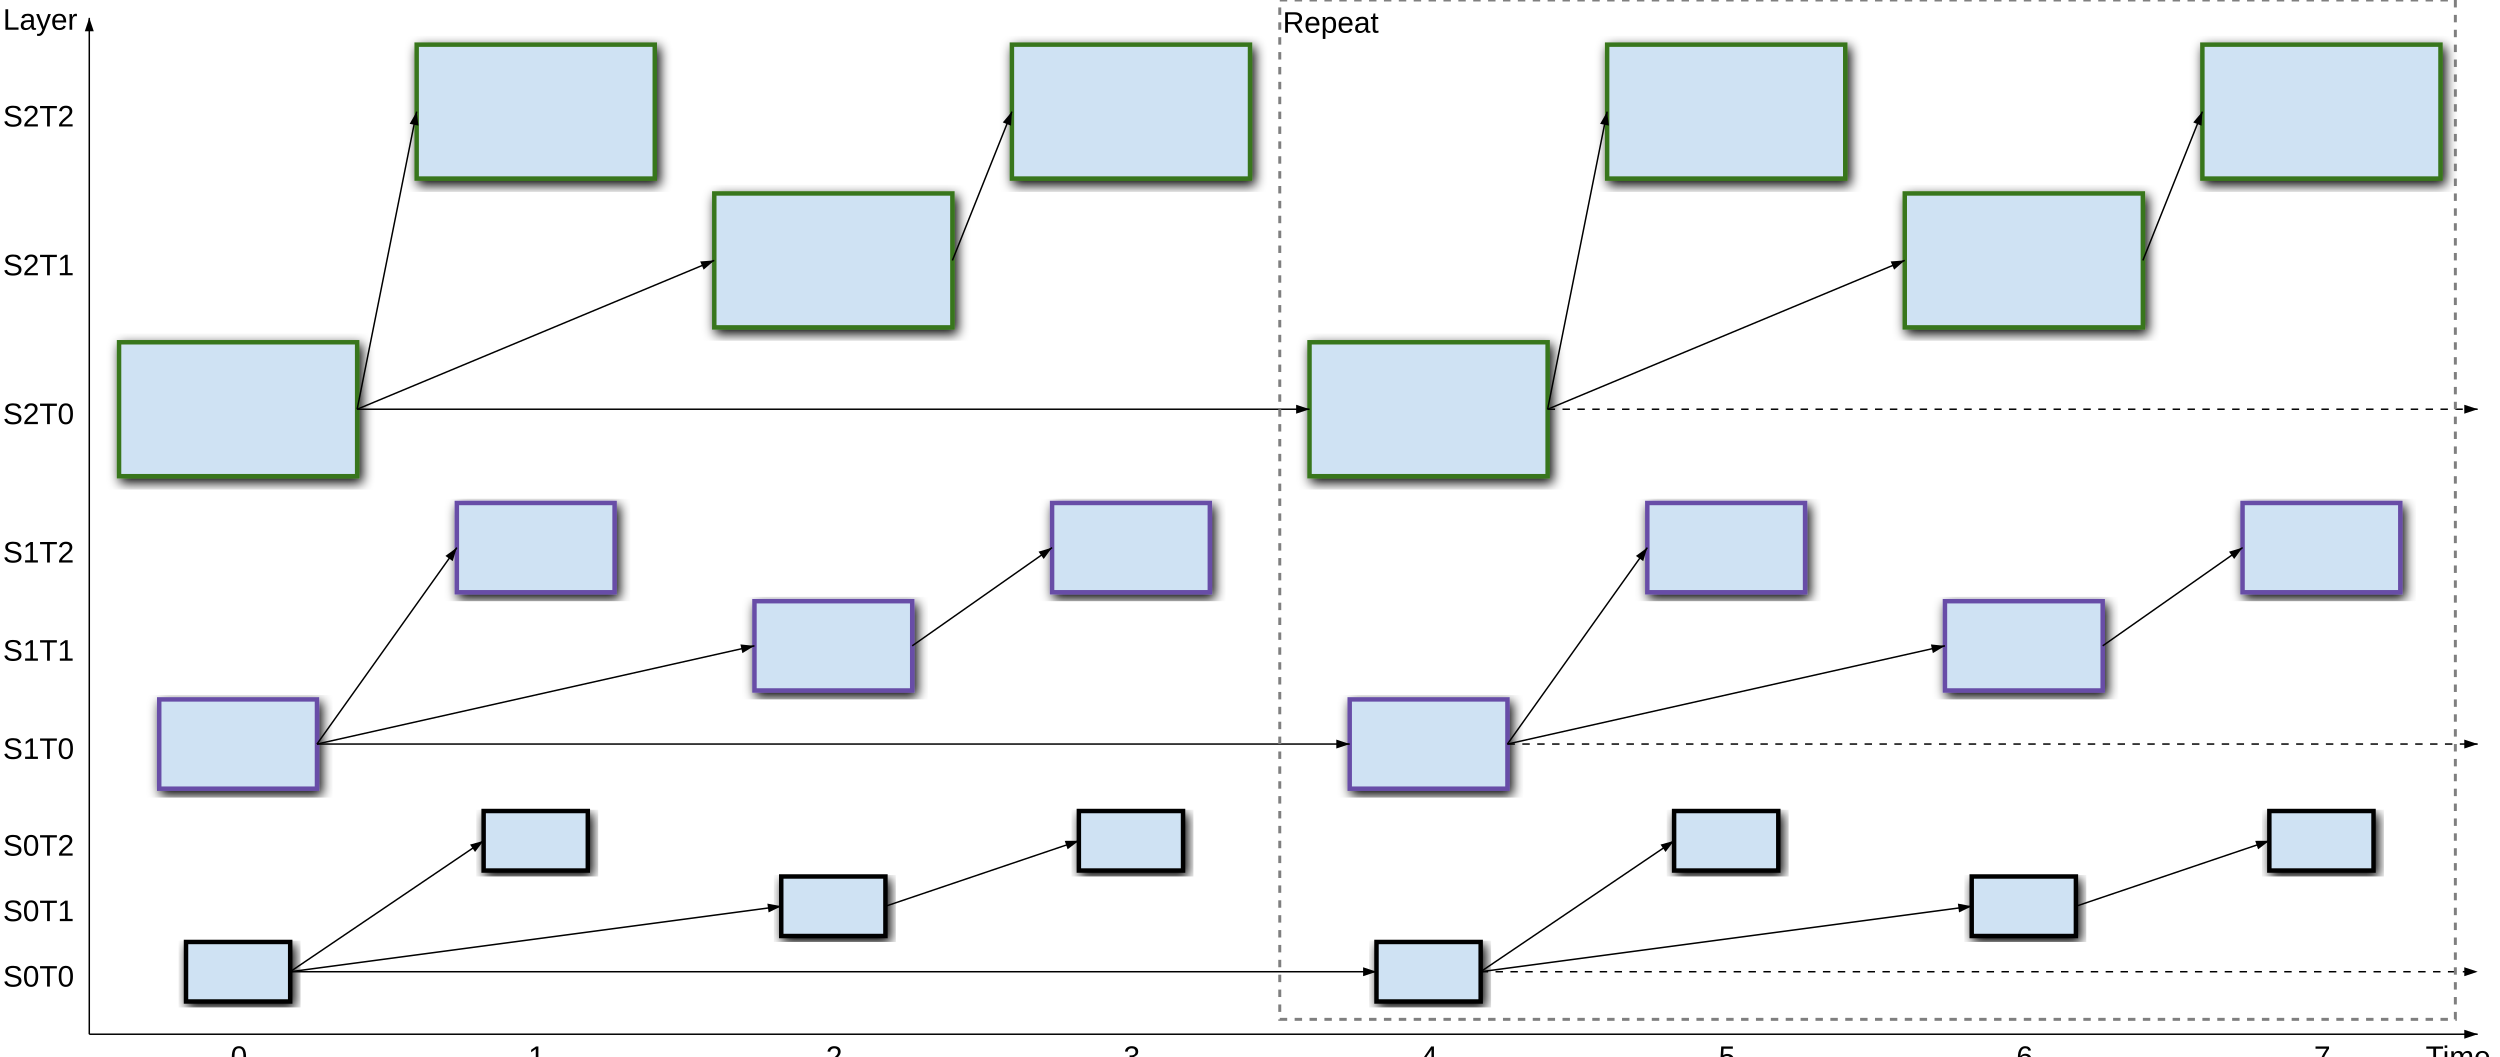
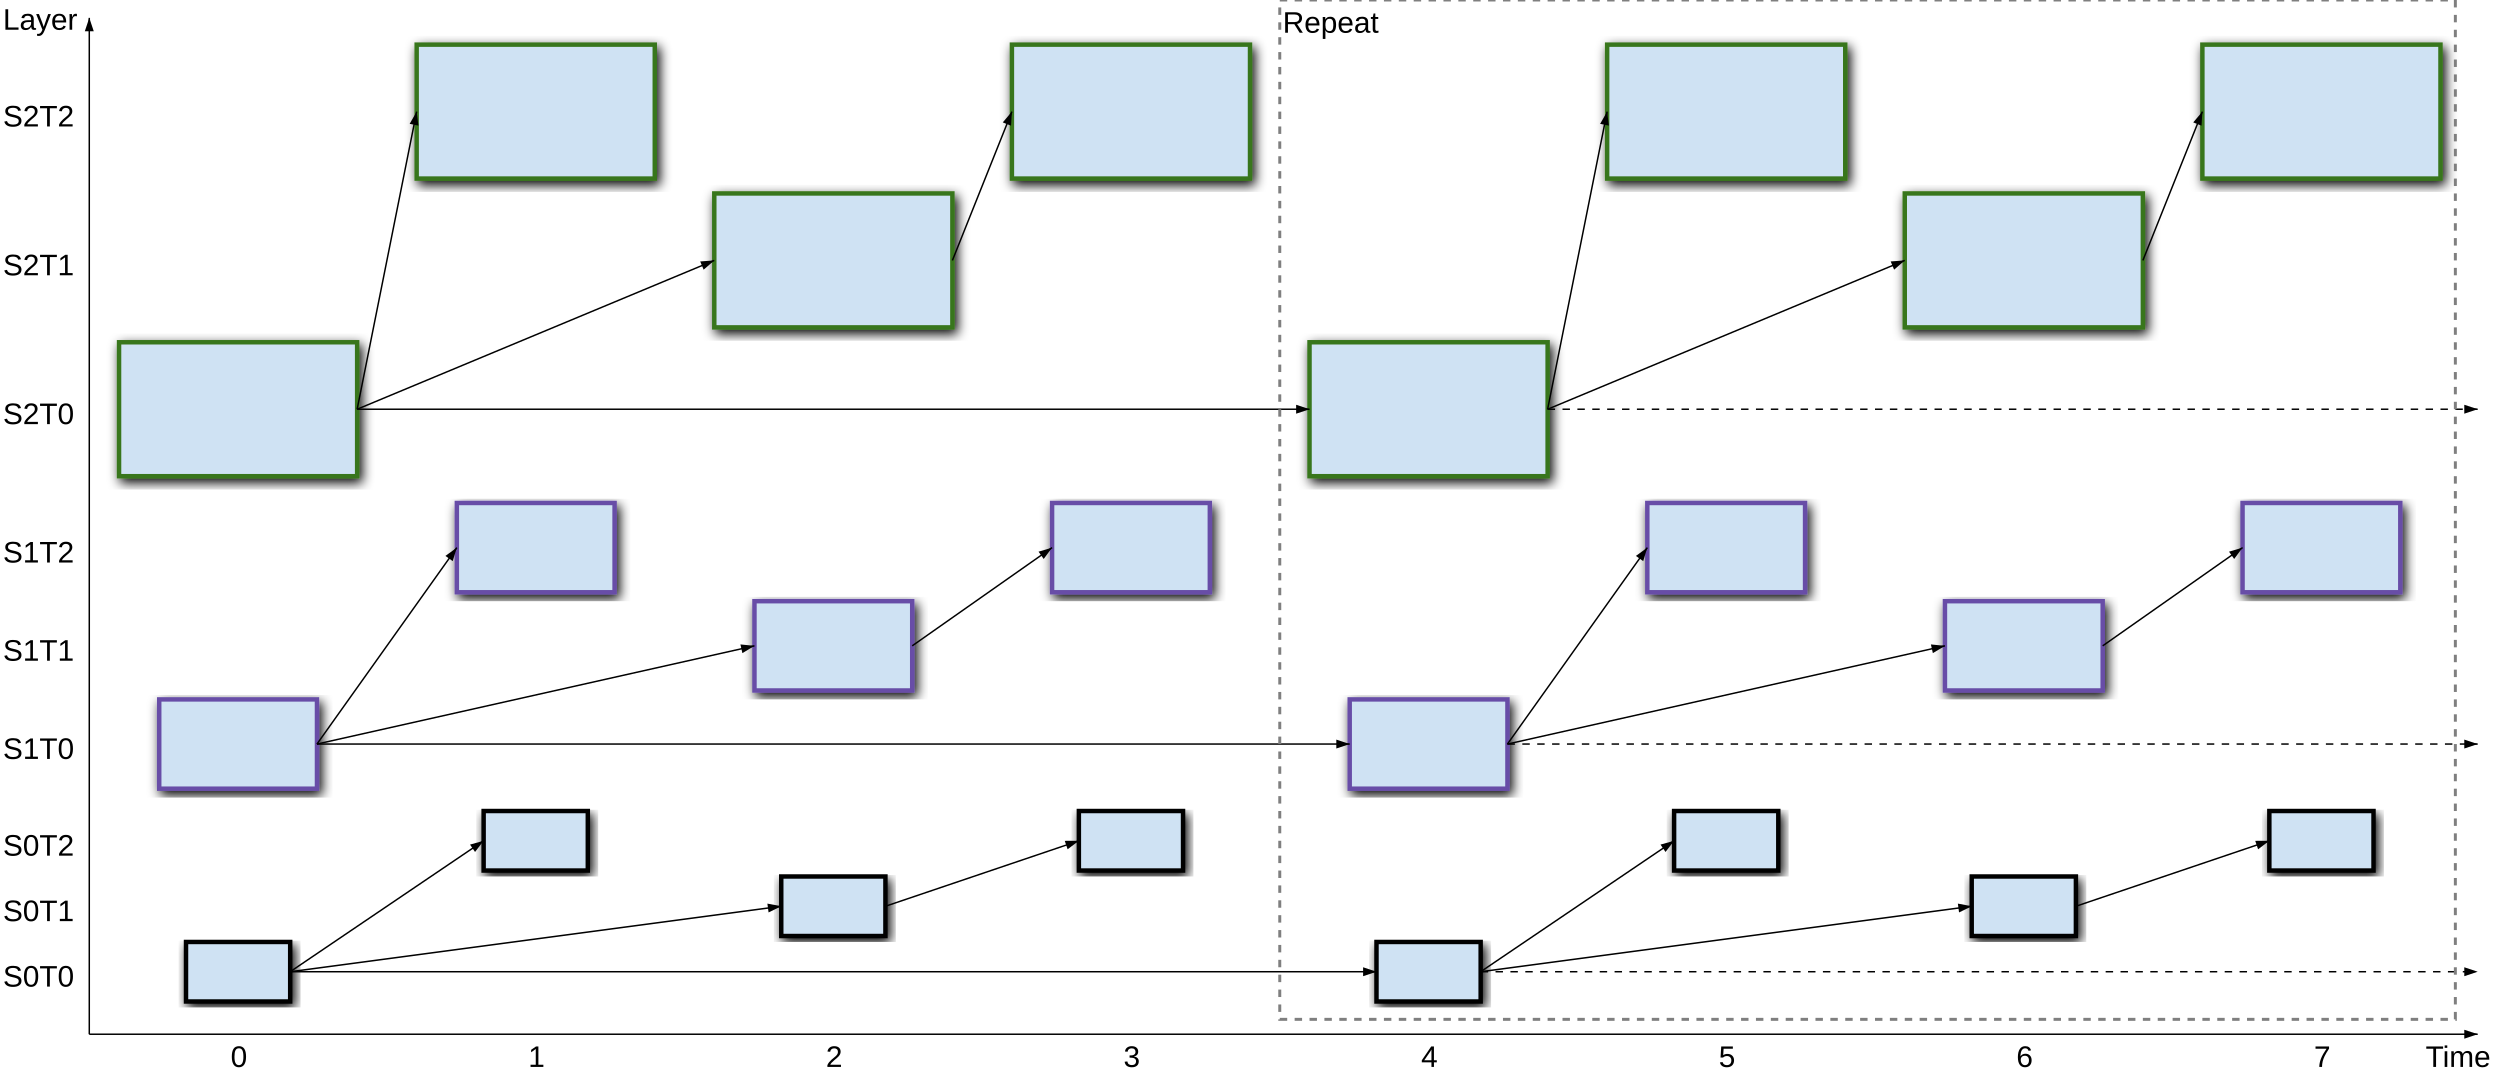
- <svg xmlns="http://www.w3.org/2000/svg" version="1.1" viewBox="0 0 1680 710">
+ <svg xmlns="http://www.w3.org/2000/svg" version="1.1" viewBox="0 0 1680 730">
  <defs>
    <filter id="sh">
      <feGaussianBlur in="SourceAlpha" stdDeviation="4" />
      <feOffset dx="2" dy="3" />
      <feBlend in="SourceGraphic" />
    </filter>
  </defs>
  <polygon points="1665,695 1656,692 1656,698" />
  <line x1="60" y1="695" x2="1665" y2="695" style="stroke:#000000;stroke-width:1" />
  <polygon points="60,12 57,21 63,21" />
  <line x1="60" y1="695" x2="60" y2="12" style="stroke:#000000;stroke-width:1" />
  <text x="1630" y="717" font-family="Arial" font-size="20">Time<tspan x="155" y="717">0</tspan>
    <tspan x="355" y="717">1</tspan>
    <tspan x="555" y="717">2</tspan>
    <tspan x="755" y="717">3</tspan>
    <tspan x="955" y="717">4</tspan>
    <tspan x="1155" y="717">5</tspan>
    <tspan x="1355" y="717">6</tspan>
    <tspan x="1555" y="717">7</tspan>
    <tspan x="2" y="20">Layer</tspan>
    <tspan x="2" y="663">S0T0</tspan>
    <tspan x="2" y="619">S0T1</tspan>
    <tspan x="2" y="575">S0T2</tspan>
    <tspan x="2" y="510">S1T0</tspan>
    <tspan x="2" y="444">S1T1</tspan>
    <tspan x="2" y="378">S1T2</tspan>
    <tspan x="2" y="285">S2T0</tspan>
    <tspan x="2" y="185">S2T1</tspan>
    <tspan x="2" y="85">S2T2</tspan>
  </text>
  <rect x="125" y="633" width="70" height="40" style="fill:#cfe2f3;stroke-width:3;stroke:#000000" filter="url(#sh)" />
  <rect x="107" y="470" width="106" height="60" style="fill:#cfe2f3;stroke-width:3;stroke:#674ea7" filter="url(#sh)" />
  <rect x="80" y="230" width="160" height="90" style="fill:#cfe2f3;stroke-width:3;stroke:#38761d" filter="url(#sh)" />
  <rect x="325" y="545" width="70" height="40" style="fill:#cfe2f3;stroke-width:3;stroke:#000000" filter="url(#sh)" />
  <polygon points="325,565 316,562 316,568" transform="rotate(-34.1 325 565)" />
  <line x1="195" y1="653" x2="325" y2="565" style="stroke:#000000;stroke-width:1" />
  <rect x="307" y="338" width="106" height="60" style="fill:#cfe2f3;stroke-width:3;stroke:#674ea7" filter="url(#sh)" />
  <polygon points="307,368 298,365 298,371" transform="rotate(-54.5 307 368)" />
  <line x1="213" y1="500" x2="307" y2="368" style="stroke:#000000;stroke-width:1" />
  <rect x="280" y="30" width="160" height="90" style="fill:#cfe2f3;stroke-width:3;stroke:#38761d" filter="url(#sh)" />
  <polygon points="280,75 271,72 271,78" transform="rotate(-78.7 280 75)" />
  <line x1="240" y1="275" x2="280" y2="75" style="stroke:#000000;stroke-width:1" />
  <rect x="525" y="589" width="70" height="40" style="fill:#cfe2f3;stroke-width:3;stroke:#000000" filter="url(#sh)" />
  <polygon points="525,609 516,606 516,612" transform="rotate(-7.6 525 609)" />
  <line x1="195" y1="653" x2="525" y2="609" style="stroke:#000000;stroke-width:1" />
  <rect x="507" y="404" width="106" height="60" style="fill:#cfe2f3;stroke-width:3;stroke:#674ea7" filter="url(#sh)" />
  <polygon points="507,434 498,431 498,437" transform="rotate(-12.7 507 434)" />
  <line x1="213" y1="500" x2="507" y2="434" style="stroke:#000000;stroke-width:1" />
  <rect x="480" y="130" width="160" height="90" style="fill:#cfe2f3;stroke-width:3;stroke:#38761d" filter="url(#sh)" />
  <polygon points="480,175 471,172 471,178" transform="rotate(-22.6 480 175)" />
  <line x1="240" y1="275" x2="480" y2="175" style="stroke:#000000;stroke-width:1" />
  <rect x="725" y="545" width="70" height="40" style="fill:#cfe2f3;stroke-width:3;stroke:#000000" filter="url(#sh)" />
  <polygon points="725,565 716,562 716,568" transform="rotate(-18.7 725 565)" />
  <line x1="595" y1="609" x2="725" y2="565" style="stroke:#000000;stroke-width:1" />
  <rect x="707" y="338" width="106" height="60" style="fill:#cfe2f3;stroke-width:3;stroke:#674ea7" filter="url(#sh)" />
  <polygon points="707,368 698,365 698,371" transform="rotate(-35.1 707 368)" />
  <line x1="613" y1="434" x2="707" y2="368" style="stroke:#000000;stroke-width:1" />
  <rect x="680" y="30" width="160" height="90" style="fill:#cfe2f3;stroke-width:3;stroke:#38761d" filter="url(#sh)" />
  <polygon points="680,75 671,72 671,78" transform="rotate(-68.2 680 75)" />
  <line x1="640" y1="175" x2="680" y2="75" style="stroke:#000000;stroke-width:1" />
  <rect x="925" y="633" width="70" height="40" style="fill:#cfe2f3;stroke-width:3;stroke:#000000" filter="url(#sh)" />
  <polygon points="925,653 916,650 916,656" />
  <line x1="195" y1="653" x2="925" y2="653" style="stroke:#000000;stroke-width:1" />
  <rect x="907" y="470" width="106" height="60" style="fill:#cfe2f3;stroke-width:3;stroke:#674ea7" filter="url(#sh)" />
  <polygon points="907,500 898,497 898,503" />
  <line x1="213" y1="500" x2="907" y2="500" style="stroke:#000000;stroke-width:1" />
  <rect x="880" y="230" width="160" height="90" style="fill:#cfe2f3;stroke-width:3;stroke:#38761d" filter="url(#sh)" />
  <polygon points="880,275 871,272 871,278" />
  <line x1="240" y1="275" x2="880" y2="275" style="stroke:#000000;stroke-width:1" />
  <rect x="1125" y="545" width="70" height="40" style="fill:#cfe2f3;stroke-width:3;stroke:#000000" filter="url(#sh)" />
  <polygon points="1125,565 1116,562 1116,568" transform="rotate(-34.1 1125 565)" />
  <line x1="995" y1="653" x2="1125" y2="565" style="stroke:#000000;stroke-width:1" />
  <rect x="1107" y="338" width="106" height="60" style="fill:#cfe2f3;stroke-width:3;stroke:#674ea7" filter="url(#sh)" />
  <polygon points="1107,368 1098,365 1098,371" transform="rotate(-54.5 1107 368)" />
  <line x1="1013" y1="500" x2="1107" y2="368" style="stroke:#000000;stroke-width:1" />
  <rect x="1080" y="30" width="160" height="90" style="fill:#cfe2f3;stroke-width:3;stroke:#38761d" filter="url(#sh)" />
  <polygon points="1080,75 1071,72 1071,78" transform="rotate(-78.7 1080 75)" />
  <line x1="1040" y1="275" x2="1080" y2="75" style="stroke:#000000;stroke-width:1" />
  <rect x="1325" y="589" width="70" height="40" style="fill:#cfe2f3;stroke-width:3;stroke:#000000" filter="url(#sh)" />
  <polygon points="1325,609 1316,606 1316,612" transform="rotate(-7.6 1325 609)" />
  <line x1="995" y1="653" x2="1325" y2="609" style="stroke:#000000;stroke-width:1" />
  <rect x="1307" y="404" width="106" height="60" style="fill:#cfe2f3;stroke-width:3;stroke:#674ea7" filter="url(#sh)" />
  <polygon points="1307,434 1298,431 1298,437" transform="rotate(-12.7 1307 434)" />
  <line x1="1013" y1="500" x2="1307" y2="434" style="stroke:#000000;stroke-width:1" />
  <rect x="1280" y="130" width="160" height="90" style="fill:#cfe2f3;stroke-width:3;stroke:#38761d" filter="url(#sh)" />
  <polygon points="1280,175 1271,172 1271,178" transform="rotate(-22.6 1280 175)" />
  <line x1="1040" y1="275" x2="1280" y2="175" style="stroke:#000000;stroke-width:1" />
  <rect x="1525" y="545" width="70" height="40" style="fill:#cfe2f3;stroke-width:3;stroke:#000000" filter="url(#sh)" />
  <polygon points="1525,565 1516,562 1516,568" transform="rotate(-18.7 1525 565)" />
  <line x1="1395" y1="609" x2="1525" y2="565" style="stroke:#000000;stroke-width:1" />
  <rect x="1507" y="338" width="106" height="60" style="fill:#cfe2f3;stroke-width:3;stroke:#674ea7" filter="url(#sh)" />
  <polygon points="1507,368 1498,365 1498,371" transform="rotate(-35.1 1507 368)" />
  <line x1="1413" y1="434" x2="1507" y2="368" style="stroke:#000000;stroke-width:1" />
  <rect x="1480" y="30" width="160" height="90" style="fill:#cfe2f3;stroke-width:3;stroke:#38761d" filter="url(#sh)" />
  <polygon points="1480,75 1471,72 1471,78" transform="rotate(-68.2 1480 75)" />
  <line x1="1440" y1="175" x2="1480" y2="75" style="stroke:#000000;stroke-width:1" />
  <polygon points="1665,653 1656,650 1656,656" />
  <line x1="995" y1="653" x2="1665" y2="653" style="stroke:#000000;stroke-width:1;stroke-dasharray:5,5" />
  <polygon points="1665,500 1656,497 1656,503" />
  <line x1="1013" y1="500" x2="1665" y2="500" style="stroke:#000000;stroke-width:1;stroke-dasharray:5,5" />
  <polygon points="1665,275 1656,272 1656,278" />
  <line x1="1040" y1="275" x2="1665" y2="275" style="stroke:#000000;stroke-width:1;stroke-dasharray:5,5" />
  <rect x="860" y="0" width="790" height="685" style="fill:none;stroke-width:2;stroke:#7f7f7f;stroke-dasharray:5,5" />
  <text x="862" y="22" font-family="Arial" font-size="20">Repeat</text>
</svg>
